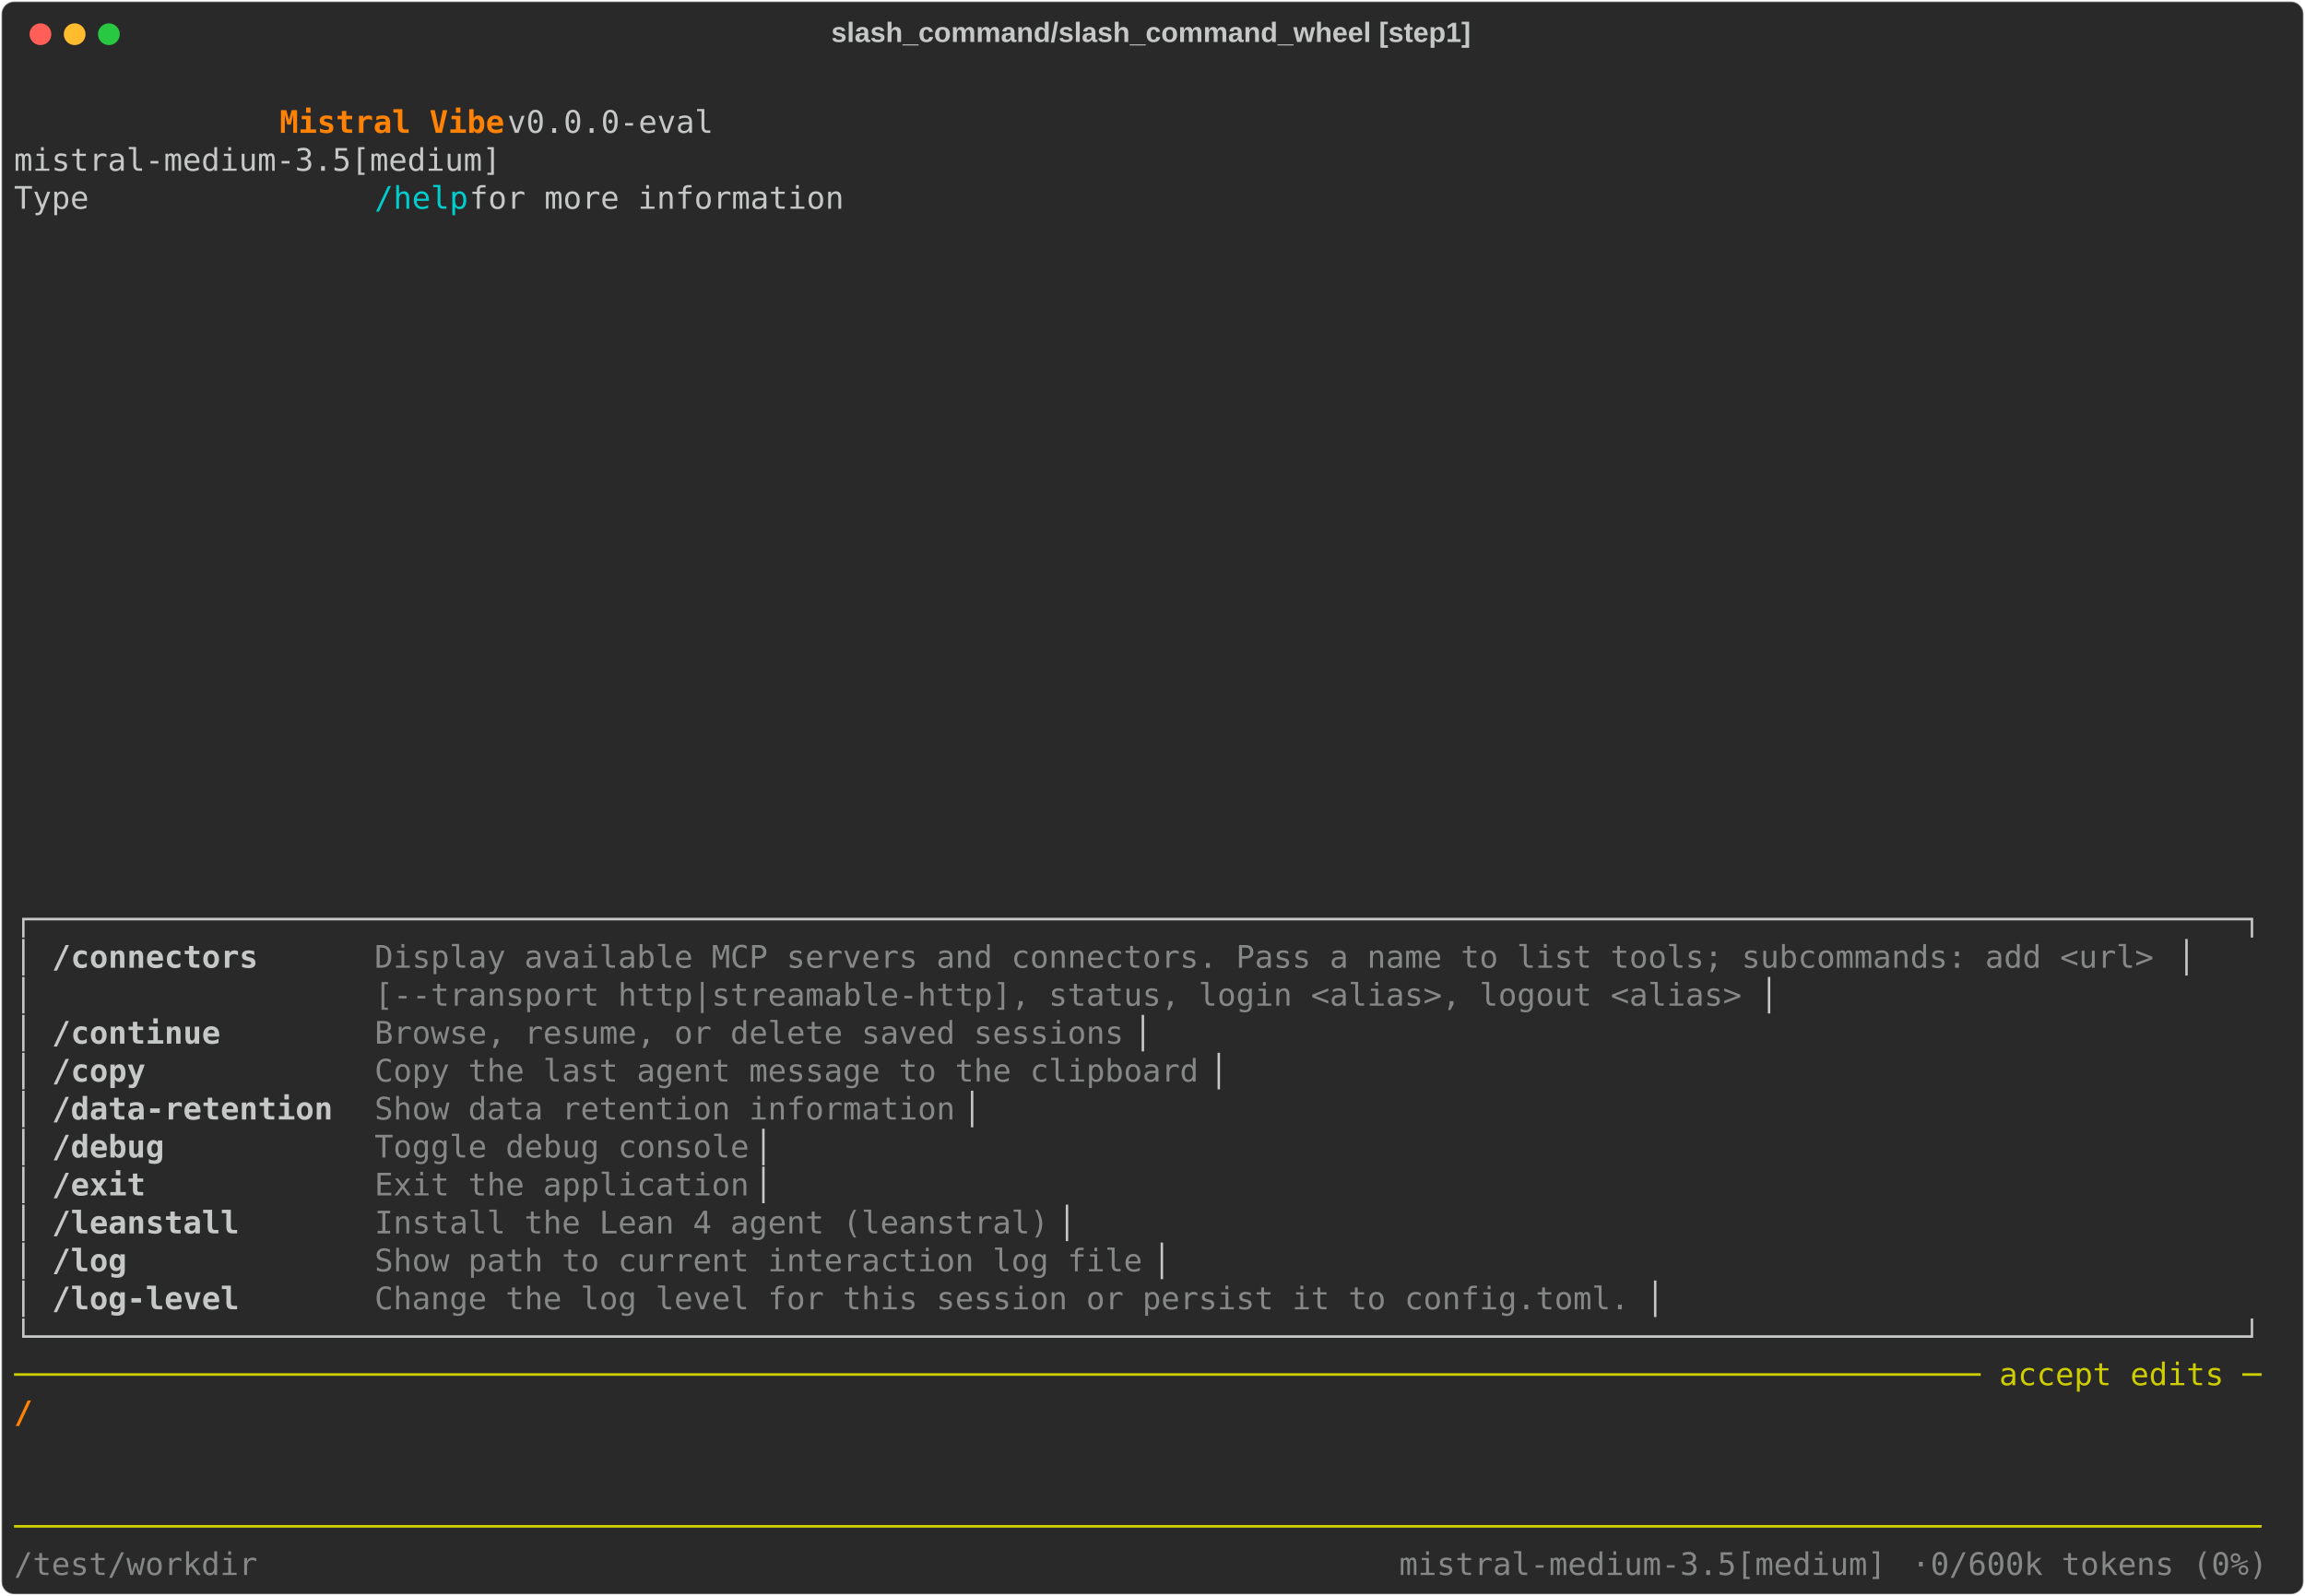
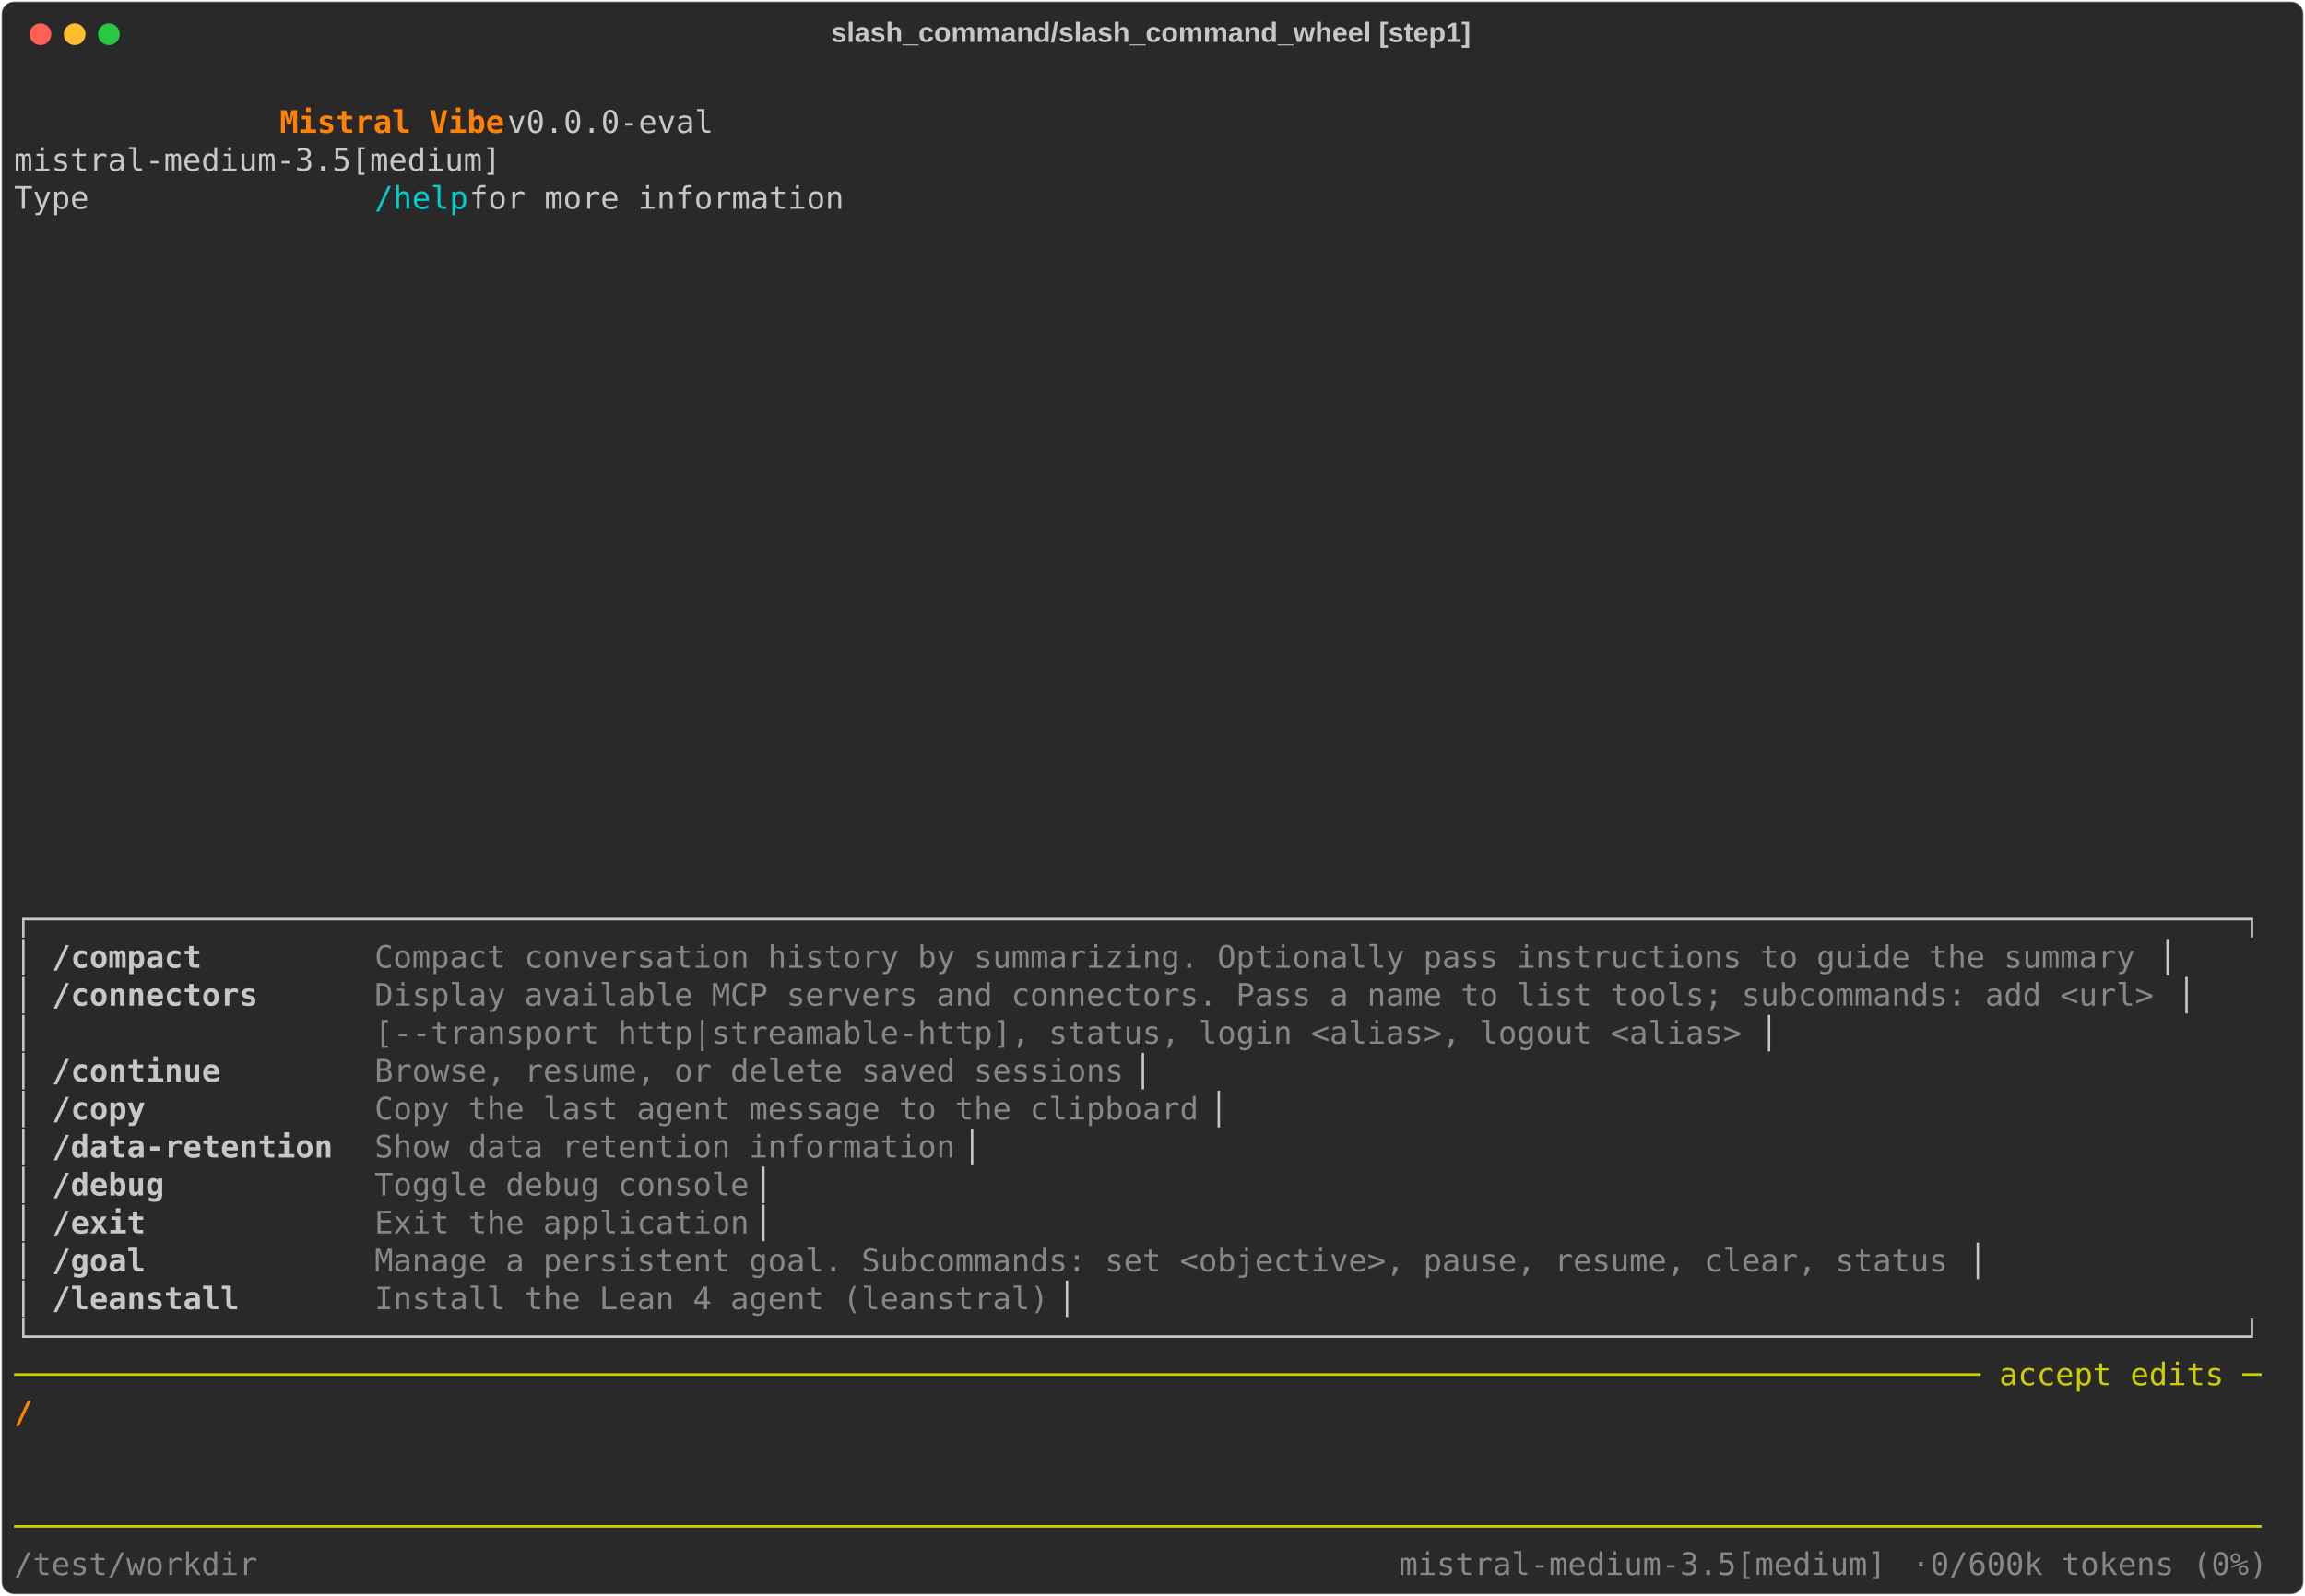
<svg xmlns="http://www.w3.org/2000/svg" class="rich-terminal" viewBox="0 0 1482 1026.0">
  <style>

    @font-face {
        font-family: "Fira Code";
        src: local("FiraCode-Regular"),
                url("https://cdnjs.cloudflare.com/ajax/libs/firacode/6.2.0/woff2/FiraCode-Regular.woff2") format("woff2"),
                url("https://cdnjs.cloudflare.com/ajax/libs/firacode/6.2.0/woff/FiraCode-Regular.woff") format("woff");
        font-style: normal;
        font-weight: 400;
    }
    @font-face {
        font-family: "Fira Code";
        src: local("FiraCode-Bold"),
                url("https://cdnjs.cloudflare.com/ajax/libs/firacode/6.2.0/woff2/FiraCode-Bold.woff2") format("woff2"),
                url("https://cdnjs.cloudflare.com/ajax/libs/firacode/6.2.0/woff/FiraCode-Bold.woff") format("woff");
        font-style: bold;
        font-weight: 700;
    }

    .vibe-matrix {
        font-family: Fira Code, monospace;
        font-size: 20px;
        line-height: 24.4px;
        font-variant-east-asian: full-width;
    }

    .vibe-title {
        font-size: 18px;
        font-weight: bold;
        font-family: arial;
    }

    .vibe-r1 { fill: #c5c8c6 }
.vibe-r2 { fill: #ff8205;font-weight: bold }
.vibe-r3 { fill: #00cdcd }
.vibe-r4 { fill: #c5c8c6;font-weight: bold }
.vibe-r5 { fill: #868887 }
.vibe-r6 { fill: #cdcd00 }
.vibe-r7 { fill: #000000 }
    </style>
  <defs>
    <clipPath id="vibe-clip-terminal">
      <rect x="0" y="0" width="1463.0" height="975.0" />
    </clipPath>
    <clipPath id="vibe-line-0">
      <rect x="0" y="1.5" width="1464" height="24.65" />
    </clipPath>
    <clipPath id="vibe-line-1">
      <rect x="0" y="25.9" width="1464" height="24.65" />
    </clipPath>
    <clipPath id="vibe-line-2">
      <rect x="0" y="50.3" width="1464" height="24.65" />
    </clipPath>
    <clipPath id="vibe-line-3">
      <rect x="0" y="74.7" width="1464" height="24.65" />
    </clipPath>
    <clipPath id="vibe-line-4">
      <rect x="0" y="99.1" width="1464" height="24.65" />
    </clipPath>
    <clipPath id="vibe-line-5">
      <rect x="0" y="123.5" width="1464" height="24.65" />
    </clipPath>
    <clipPath id="vibe-line-6">
      <rect x="0" y="147.9" width="1464" height="24.65" />
    </clipPath>
    <clipPath id="vibe-line-7">
      <rect x="0" y="172.3" width="1464" height="24.65" />
    </clipPath>
    <clipPath id="vibe-line-8">
      <rect x="0" y="196.7" width="1464" height="24.65" />
    </clipPath>
    <clipPath id="vibe-line-9">
      <rect x="0" y="221.1" width="1464" height="24.65" />
    </clipPath>
    <clipPath id="vibe-line-10">
      <rect x="0" y="245.5" width="1464" height="24.65" />
    </clipPath>
    <clipPath id="vibe-line-11">
      <rect x="0" y="269.9" width="1464" height="24.65" />
    </clipPath>
    <clipPath id="vibe-line-12">
      <rect x="0" y="294.3" width="1464" height="24.65" />
    </clipPath>
    <clipPath id="vibe-line-13">
      <rect x="0" y="318.7" width="1464" height="24.65" />
    </clipPath>
    <clipPath id="vibe-line-14">
      <rect x="0" y="343.1" width="1464" height="24.65" />
    </clipPath>
    <clipPath id="vibe-line-15">
      <rect x="0" y="367.5" width="1464" height="24.65" />
    </clipPath>
    <clipPath id="vibe-line-16">
      <rect x="0" y="391.9" width="1464" height="24.65" />
    </clipPath>
    <clipPath id="vibe-line-17">
      <rect x="0" y="416.3" width="1464" height="24.65" />
    </clipPath>
    <clipPath id="vibe-line-18">
      <rect x="0" y="440.7" width="1464" height="24.65" />
    </clipPath>
    <clipPath id="vibe-line-19">
      <rect x="0" y="465.1" width="1464" height="24.65" />
    </clipPath>
    <clipPath id="vibe-line-20">
      <rect x="0" y="489.5" width="1464" height="24.65" />
    </clipPath>
    <clipPath id="vibe-line-21">
      <rect x="0" y="513.9" width="1464" height="24.65" />
    </clipPath>
    <clipPath id="vibe-line-22">
      <rect x="0" y="538.3" width="1464" height="24.65" />
    </clipPath>
    <clipPath id="vibe-line-23">
      <rect x="0" y="562.7" width="1464" height="24.65" />
    </clipPath>
    <clipPath id="vibe-line-24">
      <rect x="0" y="587.1" width="1464" height="24.65" />
    </clipPath>
    <clipPath id="vibe-line-25">
      <rect x="0" y="611.5" width="1464" height="24.65" />
    </clipPath>
    <clipPath id="vibe-line-26">
      <rect x="0" y="635.9" width="1464" height="24.65" />
    </clipPath>
    <clipPath id="vibe-line-27">
      <rect x="0" y="660.3" width="1464" height="24.65" />
    </clipPath>
    <clipPath id="vibe-line-28">
      <rect x="0" y="684.7" width="1464" height="24.65" />
    </clipPath>
    <clipPath id="vibe-line-29">
      <rect x="0" y="709.1" width="1464" height="24.65" />
    </clipPath>
    <clipPath id="vibe-line-30">
      <rect x="0" y="733.5" width="1464" height="24.65" />
    </clipPath>
    <clipPath id="vibe-line-31">
      <rect x="0" y="757.9" width="1464" height="24.65" />
    </clipPath>
    <clipPath id="vibe-line-32">
      <rect x="0" y="782.3" width="1464" height="24.65" />
    </clipPath>
    <clipPath id="vibe-line-33">
      <rect x="0" y="806.7" width="1464" height="24.65" />
    </clipPath>
    <clipPath id="vibe-line-34">
      <rect x="0" y="831.1" width="1464" height="24.65" />
    </clipPath>
    <clipPath id="vibe-line-35">
      <rect x="0" y="855.5" width="1464" height="24.65" />
    </clipPath>
    <clipPath id="vibe-line-36">
      <rect x="0" y="879.9" width="1464" height="24.65" />
    </clipPath>
    <clipPath id="vibe-line-37">
      <rect x="0" y="904.3" width="1464" height="24.65" />
    </clipPath>
    <clipPath id="vibe-line-38">
      <rect x="0" y="928.7" width="1464" height="24.65" />
    </clipPath>
  </defs>
  <rect fill="#292929" stroke="rgba(255,255,255,0.35)" stroke-width="1" x="1" y="1" width="1480" height="1024" rx="8" />
  <text class="vibe-title" fill="#c5c8c6" text-anchor="middle" x="740" y="27">slash_command/slash_command_wheel [step1]</text>
  <g transform="translate(26,22)">
    <circle cx="0" cy="0" r="7" fill="#ff5f57" />
    <circle cx="22" cy="0" r="7" fill="#febc2e" />
    <circle cx="44" cy="0" r="7" fill="#28c840" />
  </g>
  <g transform="translate(9, 41)" clip-path="url(#vibe-clip-terminal)">
    <g class="vibe-matrix">
      <text class="vibe-r1" x="1464" y="20" textLength="12.2" clip-path="url(#vibe-line-0)">
</text>
      <text class="vibe-r2" x="170.8 183 195.2 207.4 219.6 231.8 244 256.2 268.4 280.6 292.8 305" y="44.4" clip-path="url(#vibe-line-1)" style="font-variant-ligatures:none;font-kerning:none">Mistral Vibe</text>
      <text class="vibe-r1" x="317.2 329.4 341.6 353.8 366 378.2 390.4 402.6 414.8 427 439.2 451.4 463.6 475.8 488 500.2 512.4 524.6 536.8 549 561.2 573.4 585.6 597.8 610 622.2 634.4 646.6 658.8 671 683.2 695.4 707.6 719.8 732 744.2 756.4 768.6 780.8 793 805.2 817.4 829.6 841.8 854 866.2 878.4 890.6 902.8 915 927.2 939.4 951.6 963.8 976 988.2 1000.4 1012.6 1024.8 1037 1049.2 1061.4 1073.6 1085.8 1098 1110.2 1122.4 1134.6 1146.8 1159 1171.2 1183.4 1195.6 1207.8 1220 1232.2 1244.4 1256.6 1268.8 1281 1293.2 1305.4 1317.6 1329.8 1342 1354.2 1366.4 1378.6 1390.8 1403 1415.2 1427.4 1439.6 1451.8" y="44.4" clip-path="url(#vibe-line-1)" style="font-variant-ligatures:none;font-kerning:none"> v0.0.0-eval                                                                                  </text>
      <text class="vibe-r1" x="1464" y="44.4" textLength="12.2" clip-path="url(#vibe-line-1)">
</text>
      <text class="vibe-r1" x="0 12.2 24.4 36.6 48.8 61 73.2 85.4 97.6 109.8 122 134.2 146.4 158.6 170.8 183 195.2 207.4 219.6 231.8 244 256.2 268.4 280.6 292.8 305 317.2 329.4 341.6 353.8 366 378.2 390.4 402.6 414.8 427 439.2 451.4 463.6 475.8 488 500.2 512.4 524.6 536.8 549 561.2 573.4 585.6 597.8 610 622.2 634.4 646.6 658.8 671 683.2 695.4 707.6 719.8 732 744.2 756.4 768.6 780.8 793 805.2 817.4 829.6 841.8 854 866.2 878.4 890.6 902.8 915 927.2 939.4 951.6 963.8 976 988.2 1000.4 1012.6 1024.8 1037 1049.2 1061.4 1073.6 1085.8 1098 1110.2 1122.4 1134.6 1146.8 1159 1171.2 1183.4 1195.6 1207.8 1220 1232.2 1244.4 1256.6 1268.8 1281 1293.2 1305.4 1317.6 1329.8 1342 1354.2 1366.4 1378.6 1390.8 1403 1415.2 1427.4 1439.6 1451.8" y="68.8" clip-path="url(#vibe-line-2)" style="font-variant-ligatures:none;font-kerning:none">              mistral-medium-3.5[medium]                                                                                </text>
      <text class="vibe-r1" x="1464" y="68.8" textLength="12.2" clip-path="url(#vibe-line-2)">
</text>
      <text class="vibe-r1" x="0 12.2 24.4 36.6 48.8 61 73.2 85.4 97.6 109.8 122 134.2 146.4 158.6 170.8 183 195.2 207.4 219.6" y="93.2" clip-path="url(#vibe-line-3)" style="font-variant-ligatures:none;font-kerning:none">              Type </text>
      <text class="vibe-r3" x="231.8 244 256.2 268.4 280.6" y="93.2" clip-path="url(#vibe-line-3)" style="font-variant-ligatures:none;font-kerning:none">/help</text>
      <text class="vibe-r1" x="292.8 305 317.2 329.4 341.6 353.8 366 378.2 390.4 402.6 414.8 427 439.2 451.4 463.6 475.8 488 500.2 512.4 524.6 536.8 549 561.2 573.4 585.6 597.8 610 622.2 634.4 646.6 658.8 671 683.2 695.4 707.6 719.8 732 744.2 756.4 768.6 780.8 793 805.2 817.4 829.6 841.8 854 866.2 878.4 890.6 902.8 915 927.2 939.4 951.6 963.8 976 988.2 1000.4 1012.6 1024.8 1037 1049.2 1061.4 1073.6 1085.8 1098 1110.2 1122.4 1134.6 1146.8 1159 1171.2 1183.4 1195.6 1207.8 1220 1232.2 1244.4 1256.6 1268.8 1281 1293.2 1305.4 1317.6 1329.8 1342 1354.2 1366.4 1378.6 1390.8 1403 1415.2 1427.4 1439.6 1451.8" y="93.2" clip-path="url(#vibe-line-3)" style="font-variant-ligatures:none;font-kerning:none"> for more information                                                                           </text>
      <text class="vibe-r1" x="1464" y="93.2" textLength="12.2" clip-path="url(#vibe-line-3)">
</text>
      <text class="vibe-r1" x="1464" y="117.6" textLength="12.2" clip-path="url(#vibe-line-4)">
</text>
      <text class="vibe-r1" x="1464" y="142" textLength="12.2" clip-path="url(#vibe-line-5)">
</text>
      <text class="vibe-r1" x="1464" y="166.4" textLength="12.2" clip-path="url(#vibe-line-6)">
</text>
      <text class="vibe-r1" x="1464" y="190.8" textLength="12.2" clip-path="url(#vibe-line-7)">
</text>
      <text class="vibe-r1" x="1464" y="215.2" textLength="12.2" clip-path="url(#vibe-line-8)">
</text>
      <text class="vibe-r1" x="1464" y="239.6" textLength="12.2" clip-path="url(#vibe-line-9)">
</text>
      <text class="vibe-r1" x="1464" y="264" textLength="12.2" clip-path="url(#vibe-line-10)">
</text>
      <text class="vibe-r1" x="1464" y="288.4" textLength="12.2" clip-path="url(#vibe-line-11)">
</text>
      <text class="vibe-r1" x="1464" y="312.8" textLength="12.2" clip-path="url(#vibe-line-12)">
</text>
      <text class="vibe-r1" x="1464" y="337.2" textLength="12.2" clip-path="url(#vibe-line-13)">
</text>
      <text class="vibe-r1" x="1464" y="361.6" textLength="12.2" clip-path="url(#vibe-line-14)">
</text>
      <text class="vibe-r1" x="1464" y="386" textLength="12.2" clip-path="url(#vibe-line-15)">
</text>
      <text class="vibe-r1" x="1464" y="410.4" textLength="12.2" clip-path="url(#vibe-line-16)">
</text>
      <text class="vibe-r1" x="1464" y="434.8" textLength="12.2" clip-path="url(#vibe-line-17)">
</text>
      <text class="vibe-r1" x="1464" y="459.2" textLength="12.2" clip-path="url(#vibe-line-18)">
</text>
      <text class="vibe-r1" x="1464" y="483.6" textLength="12.2" clip-path="url(#vibe-line-19)">
</text>
      <text class="vibe-r1" x="1464" y="508" textLength="12.2" clip-path="url(#vibe-line-20)">
</text>
      <text class="vibe-r1" x="1464" y="532.4" textLength="12.2" clip-path="url(#vibe-line-21)">
</text>
      <text class="vibe-r1" x="0 12.2 24.4 36.6 48.8 61 73.2 85.4 97.6 109.8 122 134.2 146.4 158.6 170.8 183 195.2 207.4 219.6 231.8 244 256.2 268.4 280.6 292.8 305 317.2 329.4 341.6 353.8 366 378.2 390.4 402.6 414.8 427 439.2 451.4 463.6 475.8 488 500.2 512.4 524.6 536.8 549 561.2 573.4 585.6 597.8 610 622.2 634.4 646.6 658.8 671 683.2 695.4 707.6 719.8 732 744.2 756.4 768.6 780.8 793 805.2 817.4 829.6 841.8 854 866.2 878.4 890.6 902.8 915 927.2 939.4 951.6 963.8 976 988.2 1000.4 1012.6 1024.8 1037 1049.2 1061.4 1073.6 1085.8 1098 1110.2 1122.4 1134.6 1146.8 1159 1171.2 1183.4 1195.6 1207.8 1220 1232.2 1244.4 1256.6 1268.8 1281 1293.2 1305.4 1317.6 1329.8 1342 1354.2 1366.4 1378.6 1390.8 1403 1415.2 1427.4 1439.6 1451.8" y="556.8" clip-path="url(#vibe-line-22)" style="font-variant-ligatures:none;font-kerning:none">┌──────────────────────────────────────────────────────────────────────────────────────────────────────────────────────┐</text>
      <text class="vibe-r1" x="1464" y="556.8" textLength="12.2" clip-path="url(#vibe-line-22)">
</text>
      <text class="vibe-r1" x="0 12.2" y="581.2" clip-path="url(#vibe-line-23)" style="font-variant-ligatures:none;font-kerning:none">│ </text>
-       <text class="vibe-r4" x="24.4 36.6 48.8 61 73.2 85.4 97.6 109.8 122 134.2 146.4" y="581.2" clip-path="url(#vibe-line-23)" style="font-variant-ligatures:none;font-kerning:none">/connectors</text>
-       <text class="vibe-r5" x="231.8 244 256.2 268.4 280.6 292.8 305 317.2 329.4 341.6 353.8 366 378.2 390.4 402.6 414.8 427 439.2 451.4 463.6 475.8 488 500.2 512.4 524.6 536.8 549 561.2 573.4 585.6 597.8 610 622.2 634.4 646.6 658.8 671 683.2 695.4 707.6 719.8 732 744.2 756.4 768.6 780.8 793 805.2 817.4 829.6 841.8 854 866.2 878.4 890.6 902.8 915 927.2 939.4 951.6 963.8 976 988.2 1000.4 1012.6 1024.8 1037 1049.2 1061.4 1073.6 1085.8 1098 1110.2 1122.4 1134.6 1146.8 1159 1171.2 1183.4 1195.6 1207.8 1220 1232.2 1244.4 1256.6 1268.8 1281 1293.2 1305.4 1317.6 1329.8 1342 1354.2 1366.4 1378.6" y="581.2" clip-path="url(#vibe-line-23)" style="font-variant-ligatures:none;font-kerning:none">Display available MCP servers and connectors. Pass a name to list tools; subcommands: add &lt;url&gt;</text>
-       <text class="vibe-r1" x="1390.8 1403 1415.2 1427.4 1439.6 1451.8" y="581.2" clip-path="url(#vibe-line-23)" style="font-variant-ligatures:none;font-kerning:none">     │</text>
+       <text class="vibe-r4" x="24.4 36.6 48.8 61 73.2 85.4 97.6 109.8" y="581.2" clip-path="url(#vibe-line-23)" style="font-variant-ligatures:none;font-kerning:none">/compact</text>
+       <text class="vibe-r5" x="231.8 244 256.2 268.4 280.6 292.8 305 317.2 329.4 341.6 353.8 366 378.2 390.4 402.6 414.8 427 439.2 451.4 463.6 475.8 488 500.2 512.4 524.6 536.8 549 561.2 573.4 585.6 597.8 610 622.2 634.4 646.6 658.8 671 683.2 695.4 707.6 719.8 732 744.2 756.4 768.6 780.8 793 805.2 817.4 829.6 841.8 854 866.2 878.4 890.6 902.8 915 927.2 939.4 951.6 963.8 976 988.2 1000.4 1012.6 1024.8 1037 1049.2 1061.4 1073.6 1085.8 1098 1110.2 1122.4 1134.6 1146.8 1159 1171.2 1183.4 1195.6 1207.8 1220 1232.2 1244.4 1256.6 1268.8 1281 1293.2 1305.4 1317.6 1329.8 1342 1354.2 1366.4" y="581.2" clip-path="url(#vibe-line-23)" style="font-variant-ligatures:none;font-kerning:none">Compact conversation history by summarizing. Optionally pass instructions to guide the summary</text>
+       <text class="vibe-r1" x="1378.6 1390.8 1403 1415.2 1427.4 1439.6 1451.8" y="581.2" clip-path="url(#vibe-line-23)" style="font-variant-ligatures:none;font-kerning:none">      │</text>
      <text class="vibe-r1" x="1464" y="581.2" textLength="12.2" clip-path="url(#vibe-line-23)">
</text>
-       <text class="vibe-r1" x="0 12.2 24.4 36.6 48.8 61 73.2 85.4 97.6 109.8 122 134.2 146.4 158.6 170.8 183 195.2 207.4 219.6" y="605.6" clip-path="url(#vibe-line-24)" style="font-variant-ligatures:none;font-kerning:none">│                  </text>
-       <text class="vibe-r5" x="231.8 244 256.2 268.4 280.6 292.8 305 317.2 329.4 341.6 353.8 366 378.2 390.4 402.6 414.8 427 439.2 451.4 463.6 475.8 488 500.2 512.4 524.6 536.8 549 561.2 573.4 585.6 597.8 610 622.2 634.4 646.6 658.8 671 683.2 695.4 707.6 719.8 732 744.2 756.4 768.6 780.8 793 805.2 817.4 829.6 841.8 854 866.2 878.4 890.6 902.8 915 927.2 939.4 951.6 963.8 976 988.2 1000.4 1012.6 1024.8 1037 1049.2 1061.4 1073.6 1085.8 1098 1110.2" y="605.6" clip-path="url(#vibe-line-24)" style="font-variant-ligatures:none;font-kerning:none">[--transport http|streamable-http], status, login &lt;alias&gt;, logout &lt;alias&gt;</text>
-       <text class="vibe-r1" x="1122.4 1134.6 1146.8 1159 1171.2 1183.4 1195.6 1207.8 1220 1232.2 1244.4 1256.6 1268.8 1281 1293.2 1305.4 1317.6 1329.8 1342 1354.2 1366.4 1378.6 1390.8 1403 1415.2 1427.4 1439.6 1451.8" y="605.6" clip-path="url(#vibe-line-24)" style="font-variant-ligatures:none;font-kerning:none">                           │</text>
+       <text class="vibe-r1" x="0 12.2" y="605.6" clip-path="url(#vibe-line-24)" style="font-variant-ligatures:none;font-kerning:none">│ </text>
+       <text class="vibe-r4" x="24.4 36.6 48.8 61 73.2 85.4 97.6 109.8 122 134.2 146.4" y="605.6" clip-path="url(#vibe-line-24)" style="font-variant-ligatures:none;font-kerning:none">/connectors</text>
+       <text class="vibe-r5" x="231.8 244 256.2 268.4 280.6 292.8 305 317.2 329.4 341.6 353.8 366 378.2 390.4 402.6 414.8 427 439.2 451.4 463.6 475.8 488 500.2 512.4 524.6 536.8 549 561.2 573.4 585.6 597.8 610 622.2 634.4 646.6 658.8 671 683.2 695.4 707.6 719.8 732 744.2 756.4 768.6 780.8 793 805.2 817.4 829.6 841.8 854 866.2 878.4 890.6 902.8 915 927.2 939.4 951.6 963.8 976 988.2 1000.4 1012.6 1024.8 1037 1049.2 1061.4 1073.6 1085.8 1098 1110.2 1122.4 1134.6 1146.8 1159 1171.2 1183.4 1195.6 1207.8 1220 1232.2 1244.4 1256.6 1268.8 1281 1293.2 1305.4 1317.6 1329.8 1342 1354.2 1366.4 1378.6" y="605.6" clip-path="url(#vibe-line-24)" style="font-variant-ligatures:none;font-kerning:none">Display available MCP servers and connectors. Pass a name to list tools; subcommands: add &lt;url&gt;</text>
+       <text class="vibe-r1" x="1390.8 1403 1415.2 1427.4 1439.6 1451.8" y="605.6" clip-path="url(#vibe-line-24)" style="font-variant-ligatures:none;font-kerning:none">     │</text>
      <text class="vibe-r1" x="1464" y="605.6" textLength="12.2" clip-path="url(#vibe-line-24)">
</text>
-       <text class="vibe-r1" x="0 12.2" y="630" clip-path="url(#vibe-line-25)" style="font-variant-ligatures:none;font-kerning:none">│ </text>
-       <text class="vibe-r4" x="24.4 36.6 48.8 61 73.2 85.4 97.6 109.8 122" y="630" clip-path="url(#vibe-line-25)" style="font-variant-ligatures:none;font-kerning:none">/continue</text>
-       <text class="vibe-r5" x="231.8 244 256.2 268.4 280.6 292.8 305 317.2 329.4 341.6 353.8 366 378.2 390.4 402.6 414.8 427 439.2 451.4 463.6 475.8 488 500.2 512.4 524.6 536.8 549 561.2 573.4 585.6 597.8 610 622.2 634.4 646.6 658.8 671 683.2 695.4 707.6" y="630" clip-path="url(#vibe-line-25)" style="font-variant-ligatures:none;font-kerning:none">Browse, resume, or delete saved sessions</text>
-       <text class="vibe-r1" x="719.8 732 744.2 756.4 768.6 780.8 793 805.2 817.4 829.6 841.8 854 866.2 878.4 890.6 902.8 915 927.2 939.4 951.6 963.8 976 988.2 1000.4 1012.6 1024.8 1037 1049.2 1061.4 1073.6 1085.8 1098 1110.2 1122.4 1134.6 1146.8 1159 1171.2 1183.4 1195.6 1207.8 1220 1232.2 1244.4 1256.6 1268.8 1281 1293.2 1305.4 1317.6 1329.8 1342 1354.2 1366.4 1378.6 1390.8 1403 1415.2 1427.4 1439.6 1451.8" y="630" clip-path="url(#vibe-line-25)" style="font-variant-ligatures:none;font-kerning:none">                                                            │</text>
+       <text class="vibe-r1" x="0 12.2 24.4 36.6 48.8 61 73.2 85.4 97.6 109.8 122 134.2 146.4 158.6 170.8 183 195.2 207.4 219.6" y="630" clip-path="url(#vibe-line-25)" style="font-variant-ligatures:none;font-kerning:none">│                  </text>
+       <text class="vibe-r5" x="231.8 244 256.2 268.4 280.6 292.8 305 317.2 329.4 341.6 353.8 366 378.2 390.4 402.6 414.8 427 439.2 451.4 463.6 475.8 488 500.2 512.4 524.6 536.8 549 561.2 573.4 585.6 597.8 610 622.2 634.4 646.6 658.8 671 683.2 695.4 707.6 719.8 732 744.2 756.4 768.6 780.8 793 805.2 817.4 829.6 841.8 854 866.2 878.4 890.6 902.8 915 927.2 939.4 951.6 963.8 976 988.2 1000.4 1012.6 1024.8 1037 1049.2 1061.4 1073.6 1085.8 1098 1110.2" y="630" clip-path="url(#vibe-line-25)" style="font-variant-ligatures:none;font-kerning:none">[--transport http|streamable-http], status, login &lt;alias&gt;, logout &lt;alias&gt;</text>
+       <text class="vibe-r1" x="1122.4 1134.6 1146.8 1159 1171.2 1183.4 1195.6 1207.8 1220 1232.2 1244.4 1256.6 1268.8 1281 1293.2 1305.4 1317.6 1329.8 1342 1354.2 1366.4 1378.6 1390.8 1403 1415.2 1427.4 1439.6 1451.8" y="630" clip-path="url(#vibe-line-25)" style="font-variant-ligatures:none;font-kerning:none">                           │</text>
      <text class="vibe-r1" x="1464" y="630" textLength="12.2" clip-path="url(#vibe-line-25)">
</text>
      <text class="vibe-r1" x="0 12.2" y="654.4" clip-path="url(#vibe-line-26)" style="font-variant-ligatures:none;font-kerning:none">│ </text>
-       <text class="vibe-r4" x="24.4 36.6 48.8 61 73.2" y="654.4" clip-path="url(#vibe-line-26)" style="font-variant-ligatures:none;font-kerning:none">/copy</text>
-       <text class="vibe-r5" x="231.8 244 256.2 268.4 280.6 292.8 305 317.2 329.4 341.6 353.8 366 378.2 390.4 402.6 414.8 427 439.2 451.4 463.6 475.8 488 500.2 512.4 524.6 536.8 549 561.2 573.4 585.6 597.8 610 622.2 634.4 646.6 658.8 671 683.2 695.4 707.6 719.8 732 744.2 756.4" y="654.4" clip-path="url(#vibe-line-26)" style="font-variant-ligatures:none;font-kerning:none">Copy the last agent message to the clipboard</text>
-       <text class="vibe-r1" x="768.6 780.8 793 805.2 817.4 829.6 841.8 854 866.2 878.4 890.6 902.8 915 927.2 939.4 951.6 963.8 976 988.2 1000.4 1012.6 1024.8 1037 1049.2 1061.4 1073.6 1085.8 1098 1110.2 1122.4 1134.6 1146.8 1159 1171.2 1183.4 1195.6 1207.8 1220 1232.2 1244.4 1256.6 1268.8 1281 1293.2 1305.4 1317.6 1329.8 1342 1354.2 1366.4 1378.6 1390.8 1403 1415.2 1427.4 1439.6 1451.8" y="654.4" clip-path="url(#vibe-line-26)" style="font-variant-ligatures:none;font-kerning:none">                                                        │</text>
+       <text class="vibe-r4" x="24.4 36.6 48.8 61 73.2 85.4 97.6 109.8 122" y="654.4" clip-path="url(#vibe-line-26)" style="font-variant-ligatures:none;font-kerning:none">/continue</text>
+       <text class="vibe-r5" x="231.8 244 256.2 268.4 280.6 292.8 305 317.2 329.4 341.6 353.8 366 378.2 390.4 402.6 414.8 427 439.2 451.4 463.6 475.8 488 500.2 512.4 524.6 536.8 549 561.2 573.4 585.6 597.8 610 622.2 634.4 646.6 658.8 671 683.2 695.4 707.6" y="654.4" clip-path="url(#vibe-line-26)" style="font-variant-ligatures:none;font-kerning:none">Browse, resume, or delete saved sessions</text>
+       <text class="vibe-r1" x="719.8 732 744.2 756.4 768.6 780.8 793 805.2 817.4 829.6 841.8 854 866.2 878.4 890.6 902.8 915 927.2 939.4 951.6 963.8 976 988.2 1000.4 1012.6 1024.8 1037 1049.2 1061.4 1073.6 1085.8 1098 1110.2 1122.4 1134.6 1146.8 1159 1171.2 1183.4 1195.6 1207.8 1220 1232.2 1244.4 1256.6 1268.8 1281 1293.2 1305.4 1317.6 1329.8 1342 1354.2 1366.4 1378.6 1390.8 1403 1415.2 1427.4 1439.6 1451.8" y="654.4" clip-path="url(#vibe-line-26)" style="font-variant-ligatures:none;font-kerning:none">                                                            │</text>
      <text class="vibe-r1" x="1464" y="654.4" textLength="12.2" clip-path="url(#vibe-line-26)">
</text>
      <text class="vibe-r1" x="0 12.2" y="678.8" clip-path="url(#vibe-line-27)" style="font-variant-ligatures:none;font-kerning:none">│ </text>
-       <text class="vibe-r4" x="24.4 36.6 48.8 61 73.2 85.4 97.6 109.8 122 134.2 146.4 158.6 170.8 183 195.2" y="678.8" clip-path="url(#vibe-line-27)" style="font-variant-ligatures:none;font-kerning:none">/data-retention</text>
-       <text class="vibe-r5" x="231.8 244 256.2 268.4 280.6 292.8 305 317.2 329.4 341.6 353.8 366 378.2 390.4 402.6 414.8 427 439.2 451.4 463.6 475.8 488 500.2 512.4 524.6 536.8 549 561.2 573.4 585.6 597.8" y="678.8" clip-path="url(#vibe-line-27)" style="font-variant-ligatures:none;font-kerning:none">Show data retention information</text>
-       <text class="vibe-r1" x="610 622.2 634.4 646.6 658.8 671 683.2 695.4 707.6 719.8 732 744.2 756.4 768.6 780.8 793 805.2 817.4 829.6 841.8 854 866.2 878.4 890.6 902.8 915 927.2 939.4 951.6 963.8 976 988.2 1000.4 1012.6 1024.8 1037 1049.2 1061.4 1073.6 1085.8 1098 1110.2 1122.4 1134.6 1146.8 1159 1171.2 1183.4 1195.6 1207.8 1220 1232.2 1244.4 1256.6 1268.8 1281 1293.2 1305.4 1317.6 1329.8 1342 1354.2 1366.4 1378.6 1390.8 1403 1415.2 1427.4 1439.6 1451.8" y="678.8" clip-path="url(#vibe-line-27)" style="font-variant-ligatures:none;font-kerning:none">                                                                     │</text>
+       <text class="vibe-r4" x="24.4 36.6 48.8 61 73.2" y="678.8" clip-path="url(#vibe-line-27)" style="font-variant-ligatures:none;font-kerning:none">/copy</text>
+       <text class="vibe-r5" x="231.8 244 256.2 268.4 280.6 292.8 305 317.2 329.4 341.6 353.8 366 378.2 390.4 402.6 414.8 427 439.2 451.4 463.6 475.8 488 500.2 512.4 524.6 536.8 549 561.2 573.4 585.6 597.8 610 622.2 634.4 646.6 658.8 671 683.2 695.4 707.6 719.8 732 744.2 756.4" y="678.8" clip-path="url(#vibe-line-27)" style="font-variant-ligatures:none;font-kerning:none">Copy the last agent message to the clipboard</text>
+       <text class="vibe-r1" x="768.6 780.8 793 805.2 817.4 829.6 841.8 854 866.2 878.4 890.6 902.8 915 927.2 939.4 951.6 963.8 976 988.2 1000.4 1012.6 1024.8 1037 1049.2 1061.4 1073.6 1085.8 1098 1110.2 1122.4 1134.6 1146.8 1159 1171.2 1183.4 1195.6 1207.8 1220 1232.2 1244.4 1256.6 1268.8 1281 1293.2 1305.4 1317.6 1329.8 1342 1354.2 1366.4 1378.6 1390.8 1403 1415.2 1427.4 1439.6 1451.8" y="678.8" clip-path="url(#vibe-line-27)" style="font-variant-ligatures:none;font-kerning:none">                                                        │</text>
      <text class="vibe-r1" x="1464" y="678.8" textLength="12.2" clip-path="url(#vibe-line-27)">
</text>
      <text class="vibe-r1" x="0 12.2" y="703.2" clip-path="url(#vibe-line-28)" style="font-variant-ligatures:none;font-kerning:none">│ </text>
-       <text class="vibe-r4" x="24.4 36.6 48.8 61 73.2 85.4" y="703.2" clip-path="url(#vibe-line-28)" style="font-variant-ligatures:none;font-kerning:none">/debug</text>
-       <text class="vibe-r5" x="231.8 244 256.2 268.4 280.6 292.8 305 317.2 329.4 341.6 353.8 366 378.2 390.4 402.6 414.8 427 439.2 451.4 463.6" y="703.2" clip-path="url(#vibe-line-28)" style="font-variant-ligatures:none;font-kerning:none">Toggle debug console</text>
-       <text class="vibe-r1" x="475.8 488 500.2 512.4 524.6 536.8 549 561.2 573.4 585.6 597.8 610 622.2 634.4 646.6 658.8 671 683.2 695.4 707.6 719.8 732 744.2 756.4 768.6 780.8 793 805.2 817.4 829.6 841.8 854 866.2 878.4 890.6 902.8 915 927.2 939.4 951.6 963.8 976 988.2 1000.4 1012.6 1024.8 1037 1049.2 1061.4 1073.6 1085.8 1098 1110.2 1122.4 1134.6 1146.8 1159 1171.2 1183.4 1195.6 1207.8 1220 1232.2 1244.4 1256.6 1268.8 1281 1293.2 1305.4 1317.6 1329.8 1342 1354.2 1366.4 1378.6 1390.8 1403 1415.2 1427.4 1439.6 1451.8" y="703.2" clip-path="url(#vibe-line-28)" style="font-variant-ligatures:none;font-kerning:none">                                                                                │</text>
+       <text class="vibe-r4" x="24.4 36.6 48.8 61 73.2 85.4 97.6 109.8 122 134.2 146.4 158.6 170.8 183 195.2" y="703.2" clip-path="url(#vibe-line-28)" style="font-variant-ligatures:none;font-kerning:none">/data-retention</text>
+       <text class="vibe-r5" x="231.8 244 256.2 268.4 280.6 292.8 305 317.2 329.4 341.6 353.8 366 378.2 390.4 402.6 414.8 427 439.2 451.4 463.6 475.8 488 500.2 512.4 524.6 536.8 549 561.2 573.4 585.6 597.8" y="703.2" clip-path="url(#vibe-line-28)" style="font-variant-ligatures:none;font-kerning:none">Show data retention information</text>
+       <text class="vibe-r1" x="610 622.2 634.4 646.6 658.8 671 683.2 695.4 707.6 719.8 732 744.2 756.4 768.6 780.8 793 805.2 817.4 829.6 841.8 854 866.2 878.4 890.6 902.8 915 927.2 939.4 951.6 963.8 976 988.2 1000.4 1012.6 1024.8 1037 1049.2 1061.4 1073.6 1085.8 1098 1110.2 1122.4 1134.6 1146.8 1159 1171.2 1183.4 1195.6 1207.8 1220 1232.2 1244.4 1256.6 1268.8 1281 1293.2 1305.4 1317.6 1329.8 1342 1354.2 1366.4 1378.6 1390.8 1403 1415.2 1427.4 1439.6 1451.8" y="703.2" clip-path="url(#vibe-line-28)" style="font-variant-ligatures:none;font-kerning:none">                                                                     │</text>
      <text class="vibe-r1" x="1464" y="703.2" textLength="12.2" clip-path="url(#vibe-line-28)">
</text>
      <text class="vibe-r1" x="0 12.2" y="727.6" clip-path="url(#vibe-line-29)" style="font-variant-ligatures:none;font-kerning:none">│ </text>
-       <text class="vibe-r4" x="24.4 36.6 48.8 61 73.2" y="727.6" clip-path="url(#vibe-line-29)" style="font-variant-ligatures:none;font-kerning:none">/exit</text>
-       <text class="vibe-r5" x="231.8 244 256.2 268.4 280.6 292.8 305 317.2 329.4 341.6 353.8 366 378.2 390.4 402.6 414.8 427 439.2 451.4 463.6" y="727.6" clip-path="url(#vibe-line-29)" style="font-variant-ligatures:none;font-kerning:none">Exit the application</text>
+       <text class="vibe-r4" x="24.4 36.6 48.8 61 73.2 85.4" y="727.6" clip-path="url(#vibe-line-29)" style="font-variant-ligatures:none;font-kerning:none">/debug</text>
+       <text class="vibe-r5" x="231.8 244 256.2 268.4 280.6 292.8 305 317.2 329.4 341.6 353.8 366 378.2 390.4 402.6 414.8 427 439.2 451.4 463.6" y="727.6" clip-path="url(#vibe-line-29)" style="font-variant-ligatures:none;font-kerning:none">Toggle debug console</text>
      <text class="vibe-r1" x="475.8 488 500.2 512.4 524.6 536.8 549 561.2 573.4 585.6 597.8 610 622.2 634.4 646.6 658.8 671 683.2 695.4 707.6 719.8 732 744.2 756.4 768.6 780.8 793 805.2 817.4 829.6 841.8 854 866.2 878.4 890.6 902.8 915 927.2 939.4 951.6 963.8 976 988.2 1000.4 1012.6 1024.8 1037 1049.2 1061.4 1073.6 1085.8 1098 1110.2 1122.4 1134.6 1146.8 1159 1171.2 1183.4 1195.6 1207.8 1220 1232.2 1244.4 1256.6 1268.8 1281 1293.2 1305.4 1317.6 1329.8 1342 1354.2 1366.4 1378.6 1390.8 1403 1415.2 1427.4 1439.6 1451.8" y="727.6" clip-path="url(#vibe-line-29)" style="font-variant-ligatures:none;font-kerning:none">                                                                                │</text>
      <text class="vibe-r1" x="1464" y="727.6" textLength="12.2" clip-path="url(#vibe-line-29)">
</text>
      <text class="vibe-r1" x="0 12.2" y="752" clip-path="url(#vibe-line-30)" style="font-variant-ligatures:none;font-kerning:none">│ </text>
-       <text class="vibe-r4" x="24.4 36.6 48.8 61 73.2 85.4 97.6 109.8 122 134.2" y="752" clip-path="url(#vibe-line-30)" style="font-variant-ligatures:none;font-kerning:none">/leanstall</text>
-       <text class="vibe-r5" x="231.8 244 256.2 268.4 280.6 292.8 305 317.2 329.4 341.6 353.8 366 378.2 390.4 402.6 414.8 427 439.2 451.4 463.6 475.8 488 500.2 512.4 524.6 536.8 549 561.2 573.4 585.6 597.8 610 622.2 634.4 646.6 658.8" y="752" clip-path="url(#vibe-line-30)" style="font-variant-ligatures:none;font-kerning:none">Install the Lean 4 agent (leanstral)</text>
-       <text class="vibe-r1" x="671 683.2 695.4 707.6 719.8 732 744.2 756.4 768.6 780.8 793 805.2 817.4 829.6 841.8 854 866.2 878.4 890.6 902.8 915 927.2 939.4 951.6 963.8 976 988.2 1000.4 1012.6 1024.8 1037 1049.2 1061.4 1073.6 1085.8 1098 1110.2 1122.4 1134.6 1146.8 1159 1171.2 1183.4 1195.6 1207.8 1220 1232.2 1244.4 1256.6 1268.8 1281 1293.2 1305.4 1317.6 1329.8 1342 1354.2 1366.4 1378.6 1390.8 1403 1415.2 1427.4 1439.6 1451.8" y="752" clip-path="url(#vibe-line-30)" style="font-variant-ligatures:none;font-kerning:none">                                                                │</text>
+       <text class="vibe-r4" x="24.4 36.6 48.8 61 73.2" y="752" clip-path="url(#vibe-line-30)" style="font-variant-ligatures:none;font-kerning:none">/exit</text>
+       <text class="vibe-r5" x="231.8 244 256.2 268.4 280.6 292.8 305 317.2 329.4 341.6 353.8 366 378.2 390.4 402.6 414.8 427 439.2 451.4 463.6" y="752" clip-path="url(#vibe-line-30)" style="font-variant-ligatures:none;font-kerning:none">Exit the application</text>
+       <text class="vibe-r1" x="475.8 488 500.2 512.4 524.6 536.8 549 561.2 573.4 585.6 597.8 610 622.2 634.4 646.6 658.8 671 683.2 695.4 707.6 719.8 732 744.2 756.4 768.6 780.8 793 805.2 817.4 829.6 841.8 854 866.2 878.4 890.6 902.8 915 927.2 939.4 951.6 963.8 976 988.2 1000.4 1012.6 1024.8 1037 1049.2 1061.4 1073.6 1085.8 1098 1110.2 1122.4 1134.6 1146.8 1159 1171.2 1183.4 1195.6 1207.8 1220 1232.2 1244.4 1256.6 1268.8 1281 1293.2 1305.4 1317.6 1329.8 1342 1354.2 1366.4 1378.6 1390.8 1403 1415.2 1427.4 1439.6 1451.8" y="752" clip-path="url(#vibe-line-30)" style="font-variant-ligatures:none;font-kerning:none">                                                                                │</text>
      <text class="vibe-r1" x="1464" y="752" textLength="12.2" clip-path="url(#vibe-line-30)">
</text>
      <text class="vibe-r1" x="0 12.2" y="776.4" clip-path="url(#vibe-line-31)" style="font-variant-ligatures:none;font-kerning:none">│ </text>
-       <text class="vibe-r4" x="24.4 36.6 48.8 61" y="776.4" clip-path="url(#vibe-line-31)" style="font-variant-ligatures:none;font-kerning:none">/log</text>
-       <text class="vibe-r5" x="231.8 244 256.2 268.4 280.6 292.8 305 317.2 329.4 341.6 353.8 366 378.2 390.4 402.6 414.8 427 439.2 451.4 463.6 475.8 488 500.2 512.4 524.6 536.8 549 561.2 573.4 585.6 597.8 610 622.2 634.4 646.6 658.8 671 683.2 695.4 707.6 719.8" y="776.4" clip-path="url(#vibe-line-31)" style="font-variant-ligatures:none;font-kerning:none">Show path to current interaction log file</text>
-       <text class="vibe-r1" x="732 744.2 756.4 768.6 780.8 793 805.2 817.4 829.6 841.8 854 866.2 878.4 890.6 902.8 915 927.2 939.4 951.6 963.8 976 988.2 1000.4 1012.6 1024.8 1037 1049.2 1061.4 1073.6 1085.8 1098 1110.2 1122.4 1134.6 1146.8 1159 1171.2 1183.4 1195.6 1207.8 1220 1232.2 1244.4 1256.6 1268.8 1281 1293.2 1305.4 1317.6 1329.8 1342 1354.2 1366.4 1378.6 1390.8 1403 1415.2 1427.4 1439.6 1451.8" y="776.4" clip-path="url(#vibe-line-31)" style="font-variant-ligatures:none;font-kerning:none">                                                           │</text>
+       <text class="vibe-r4" x="24.4 36.6 48.8 61 73.2" y="776.4" clip-path="url(#vibe-line-31)" style="font-variant-ligatures:none;font-kerning:none">/goal</text>
+       <text class="vibe-r5" x="231.8 244 256.2 268.4 280.6 292.8 305 317.2 329.4 341.6 353.8 366 378.2 390.4 402.6 414.8 427 439.2 451.4 463.6 475.8 488 500.2 512.4 524.6 536.8 549 561.2 573.4 585.6 597.8 610 622.2 634.4 646.6 658.8 671 683.2 695.4 707.6 719.8 732 744.2 756.4 768.6 780.8 793 805.2 817.4 829.6 841.8 854 866.2 878.4 890.6 902.8 915 927.2 939.4 951.6 963.8 976 988.2 1000.4 1012.6 1024.8 1037 1049.2 1061.4 1073.6 1085.8 1098 1110.2 1122.4 1134.6 1146.8 1159 1171.2 1183.4 1195.6 1207.8 1220 1232.2 1244.4" y="776.4" clip-path="url(#vibe-line-31)" style="font-variant-ligatures:none;font-kerning:none">Manage a persistent goal. Subcommands: set &lt;objective&gt;, pause, resume, clear, status</text>
+       <text class="vibe-r1" x="1256.6 1268.8 1281 1293.2 1305.4 1317.6 1329.8 1342 1354.2 1366.4 1378.6 1390.8 1403 1415.2 1427.4 1439.6 1451.8" y="776.4" clip-path="url(#vibe-line-31)" style="font-variant-ligatures:none;font-kerning:none">                │</text>
      <text class="vibe-r1" x="1464" y="776.4" textLength="12.2" clip-path="url(#vibe-line-31)">
</text>
      <text class="vibe-r1" x="0 12.2" y="800.8" clip-path="url(#vibe-line-32)" style="font-variant-ligatures:none;font-kerning:none">│ </text>
-       <text class="vibe-r4" x="24.4 36.6 48.8 61 73.2 85.4 97.6 109.8 122 134.2" y="800.8" clip-path="url(#vibe-line-32)" style="font-variant-ligatures:none;font-kerning:none">/log-level</text>
-       <text class="vibe-r5" x="231.8 244 256.2 268.4 280.6 292.8 305 317.2 329.4 341.6 353.8 366 378.2 390.4 402.6 414.8 427 439.2 451.4 463.6 475.8 488 500.2 512.4 524.6 536.8 549 561.2 573.4 585.6 597.8 610 622.2 634.4 646.6 658.8 671 683.2 695.4 707.6 719.8 732 744.2 756.4 768.6 780.8 793 805.2 817.4 829.6 841.8 854 866.2 878.4 890.6 902.8 915 927.2 939.4 951.6 963.8 976 988.2 1000.4 1012.6 1024.8 1037" y="800.8" clip-path="url(#vibe-line-32)" style="font-variant-ligatures:none;font-kerning:none">Change the log level for this session or persist it to config.toml.</text>
-       <text class="vibe-r1" x="1049.2 1061.4 1073.6 1085.8 1098 1110.2 1122.4 1134.6 1146.8 1159 1171.2 1183.4 1195.6 1207.8 1220 1232.2 1244.4 1256.6 1268.8 1281 1293.2 1305.4 1317.6 1329.8 1342 1354.2 1366.4 1378.6 1390.8 1403 1415.2 1427.4 1439.6 1451.8" y="800.8" clip-path="url(#vibe-line-32)" style="font-variant-ligatures:none;font-kerning:none">                                 │</text>
+       <text class="vibe-r4" x="24.4 36.6 48.8 61 73.2 85.4 97.6 109.8 122 134.2" y="800.8" clip-path="url(#vibe-line-32)" style="font-variant-ligatures:none;font-kerning:none">/leanstall</text>
+       <text class="vibe-r5" x="231.8 244 256.2 268.4 280.6 292.8 305 317.2 329.4 341.6 353.8 366 378.2 390.4 402.6 414.8 427 439.2 451.4 463.6 475.8 488 500.2 512.4 524.6 536.8 549 561.2 573.4 585.6 597.8 610 622.2 634.4 646.6 658.8" y="800.8" clip-path="url(#vibe-line-32)" style="font-variant-ligatures:none;font-kerning:none">Install the Lean 4 agent (leanstral)</text>
+       <text class="vibe-r1" x="671 683.2 695.4 707.6 719.8 732 744.2 756.4 768.6 780.8 793 805.2 817.4 829.6 841.8 854 866.2 878.4 890.6 902.8 915 927.2 939.4 951.6 963.8 976 988.2 1000.4 1012.6 1024.8 1037 1049.2 1061.4 1073.6 1085.8 1098 1110.2 1122.4 1134.6 1146.8 1159 1171.2 1183.4 1195.6 1207.8 1220 1232.2 1244.4 1256.6 1268.8 1281 1293.2 1305.4 1317.6 1329.8 1342 1354.2 1366.4 1378.6 1390.8 1403 1415.2 1427.4 1439.6 1451.8" y="800.8" clip-path="url(#vibe-line-32)" style="font-variant-ligatures:none;font-kerning:none">                                                                │</text>
      <text class="vibe-r1" x="1464" y="800.8" textLength="12.2" clip-path="url(#vibe-line-32)">
</text>
      <text class="vibe-r1" x="0 12.2 24.4 36.6 48.8 61 73.2 85.4 97.6 109.8 122 134.2 146.4 158.6 170.8 183 195.2 207.4 219.6 231.8 244 256.2 268.4 280.6 292.8 305 317.2 329.4 341.6 353.8 366 378.2 390.4 402.6 414.8 427 439.2 451.4 463.6 475.8 488 500.2 512.4 524.6 536.8 549 561.2 573.4 585.6 597.8 610 622.2 634.4 646.6 658.8 671 683.2 695.4 707.6 719.8 732 744.2 756.4 768.6 780.8 793 805.2 817.4 829.6 841.8 854 866.2 878.4 890.6 902.8 915 927.2 939.4 951.6 963.8 976 988.2 1000.4 1012.6 1024.8 1037 1049.2 1061.4 1073.6 1085.8 1098 1110.2 1122.4 1134.6 1146.8 1159 1171.2 1183.4 1195.6 1207.8 1220 1232.2 1244.4 1256.6 1268.8 1281 1293.2 1305.4 1317.6 1329.8 1342 1354.2 1366.4 1378.6 1390.8 1403 1415.2 1427.4 1439.6 1451.8" y="825.2" clip-path="url(#vibe-line-33)" style="font-variant-ligatures:none;font-kerning:none">└──────────────────────────────────────────────────────────────────────────────────────────────────────────────────────┘</text>
      <text class="vibe-r1" x="1464" y="825.2" textLength="12.2" clip-path="url(#vibe-line-33)">
</text>
      <text class="vibe-r6" x="0 12.2 24.4 36.6 48.8 61 73.2 85.4 97.6 109.8 122 134.2 146.4 158.6 170.8 183 195.2 207.4 219.6 231.8 244 256.2 268.4 280.6 292.8 305 317.2 329.4 341.6 353.8 366 378.2 390.4 402.6 414.8 427 439.2 451.4 463.6 475.8 488 500.2 512.4 524.6 536.8 549 561.2 573.4 585.6 597.8 610 622.2 634.4 646.6 658.8 671 683.2 695.4 707.6 719.8 732 744.2 756.4 768.6 780.8 793 805.2 817.4 829.6 841.8 854 866.2 878.4 890.6 902.8 915 927.2 939.4 951.6 963.8 976 988.2 1000.4 1012.6 1024.8 1037 1049.2 1061.4 1073.6 1085.8 1098 1110.2 1122.4 1134.6 1146.8 1159 1171.2 1183.4 1195.6 1207.8 1220 1232.2 1244.4 1256.6 1268.8 1281 1293.2 1305.4 1317.6 1329.8 1342 1354.2 1366.4 1378.6 1390.8 1403 1415.2 1427.4 1439.6 1451.8" y="849.6" clip-path="url(#vibe-line-34)" style="font-variant-ligatures:none;font-kerning:none">───────────────────────────────────────────────────────────────────────────────────────────────────────── accept edits ─</text>
      <text class="vibe-r1" x="1464" y="849.6" textLength="12.2" clip-path="url(#vibe-line-34)">
</text>
      <text class="vibe-r2" x="0 12.2" y="874" clip-path="url(#vibe-line-35)" style="font-variant-ligatures:none;font-kerning:none">/ </text>
      <text class="vibe-r1" x="1464" y="874" textLength="12.2" clip-path="url(#vibe-line-35)">
</text>
      <text class="vibe-r1" x="1464" y="898.4" textLength="12.2" clip-path="url(#vibe-line-36)">
</text>
      <text class="vibe-r1" x="1464" y="922.8" textLength="12.2" clip-path="url(#vibe-line-37)">
</text>
      <text class="vibe-r6" x="0 12.2 24.4 36.6 48.8 61 73.2 85.4 97.6 109.8 122 134.2 146.4 158.6 170.8 183 195.2 207.4 219.6 231.8 244 256.2 268.4 280.6 292.8 305 317.2 329.4 341.6 353.8 366 378.2 390.4 402.6 414.8 427 439.2 451.4 463.6 475.8 488 500.2 512.4 524.6 536.8 549 561.2 573.4 585.6 597.8 610 622.2 634.4 646.6 658.8 671 683.2 695.4 707.6 719.8 732 744.2 756.4 768.6 780.8 793 805.2 817.4 829.6 841.8 854 866.2 878.4 890.6 902.8 915 927.2 939.4 951.6 963.8 976 988.2 1000.4 1012.6 1024.8 1037 1049.2 1061.4 1073.6 1085.8 1098 1110.2 1122.4 1134.6 1146.8 1159 1171.2 1183.4 1195.6 1207.8 1220 1232.2 1244.4 1256.6 1268.8 1281 1293.2 1305.4 1317.6 1329.8 1342 1354.2 1366.4 1378.6 1390.8 1403 1415.2 1427.4 1439.6 1451.8" y="947.2" clip-path="url(#vibe-line-38)" style="font-variant-ligatures:none;font-kerning:none">────────────────────────────────────────────────────────────────────────────────────────────────────────────────────────</text>
      <text class="vibe-r1" x="1464" y="947.2" textLength="12.2" clip-path="url(#vibe-line-38)">
</text>
      <text class="vibe-r5" x="0 12.2 24.4 36.6 48.8 61 73.2 85.4 97.6 109.8 122 134.2 146.4" y="971.6" clip-path="url(#vibe-line-39)" style="font-variant-ligatures:none;font-kerning:none">/test/workdir</text>
      <text class="vibe-r5" x="890.6 902.8 915 927.2 939.4 951.6 963.8 976 988.2 1000.4 1012.6 1024.8 1037 1049.2 1061.4 1073.6 1085.8 1098 1110.2 1122.4 1134.6 1146.8 1159 1171.2 1183.4 1195.6 1207.8" y="971.6" clip-path="url(#vibe-line-39)" style="font-variant-ligatures:none;font-kerning:none">mistral-medium-3.5[medium] </text>
      <text class="vibe-r5" x="1220" y="971.6" textLength="12.2" clip-path="url(#vibe-line-39)">·</text>
      <text class="vibe-r5" x="1232.2 1244.4 1256.6 1268.8 1281 1293.2 1305.4 1317.6 1329.8 1342 1354.2 1366.4 1378.6 1390.8 1403 1415.2 1427.4 1439.6 1451.8" y="971.6" clip-path="url(#vibe-line-39)" style="font-variant-ligatures:none;font-kerning:none"> 0/600k tokens (0%)</text>
      <text class="vibe-r1" x="1464" y="971.6" textLength="12.2" clip-path="url(#vibe-line-39)">
</text>
    </g>
  </g>
</svg>
